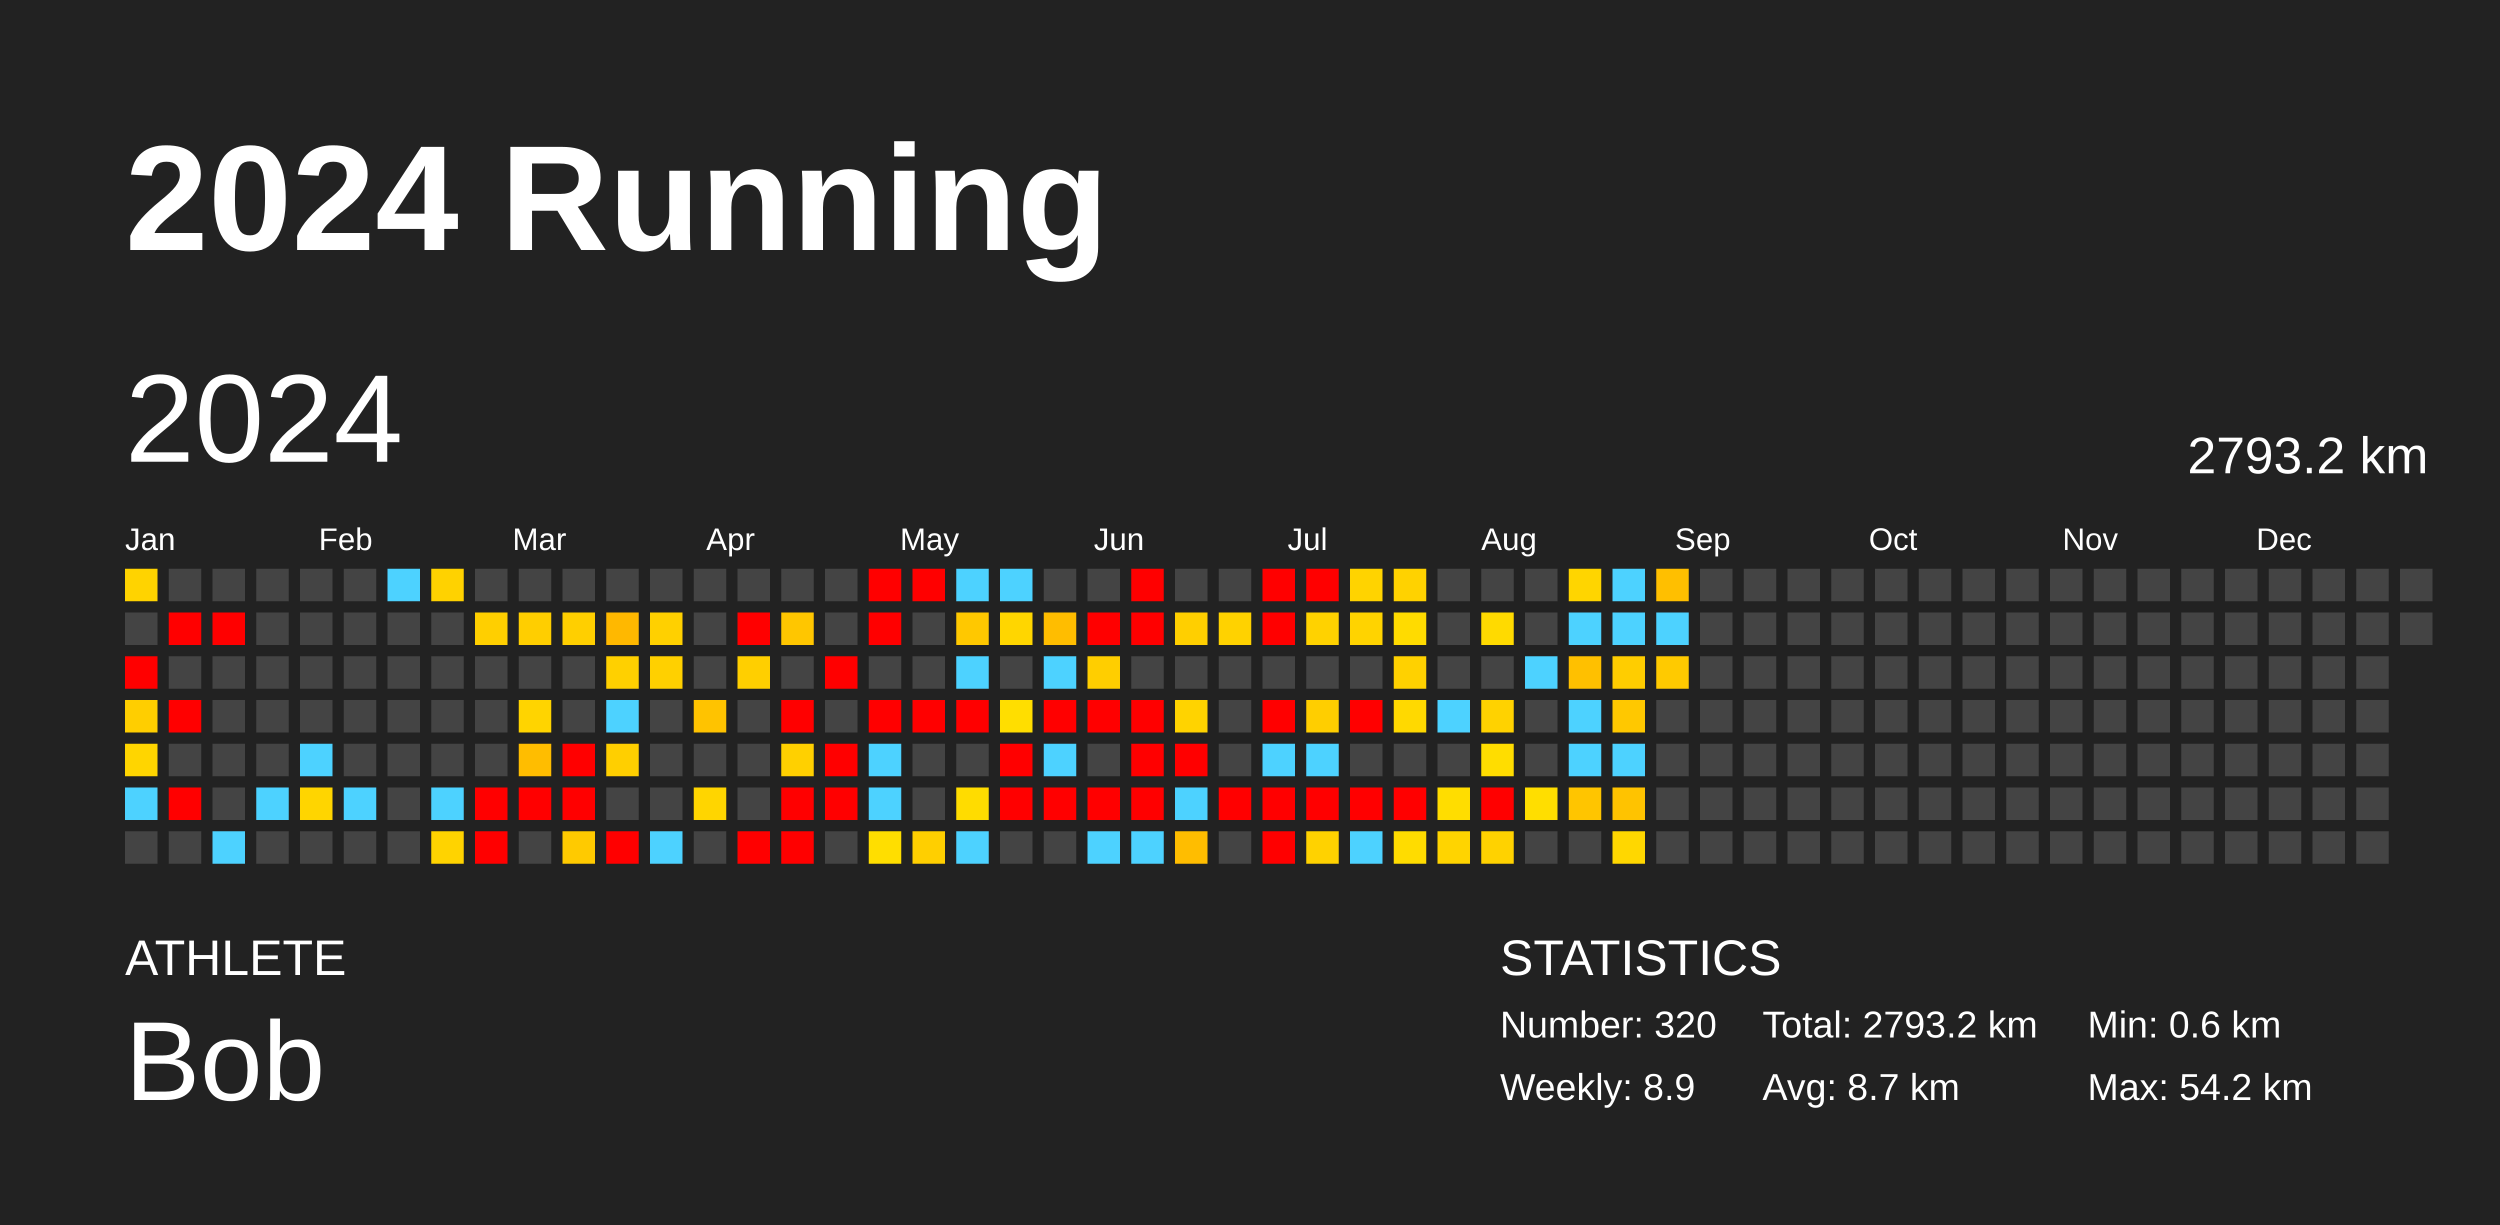
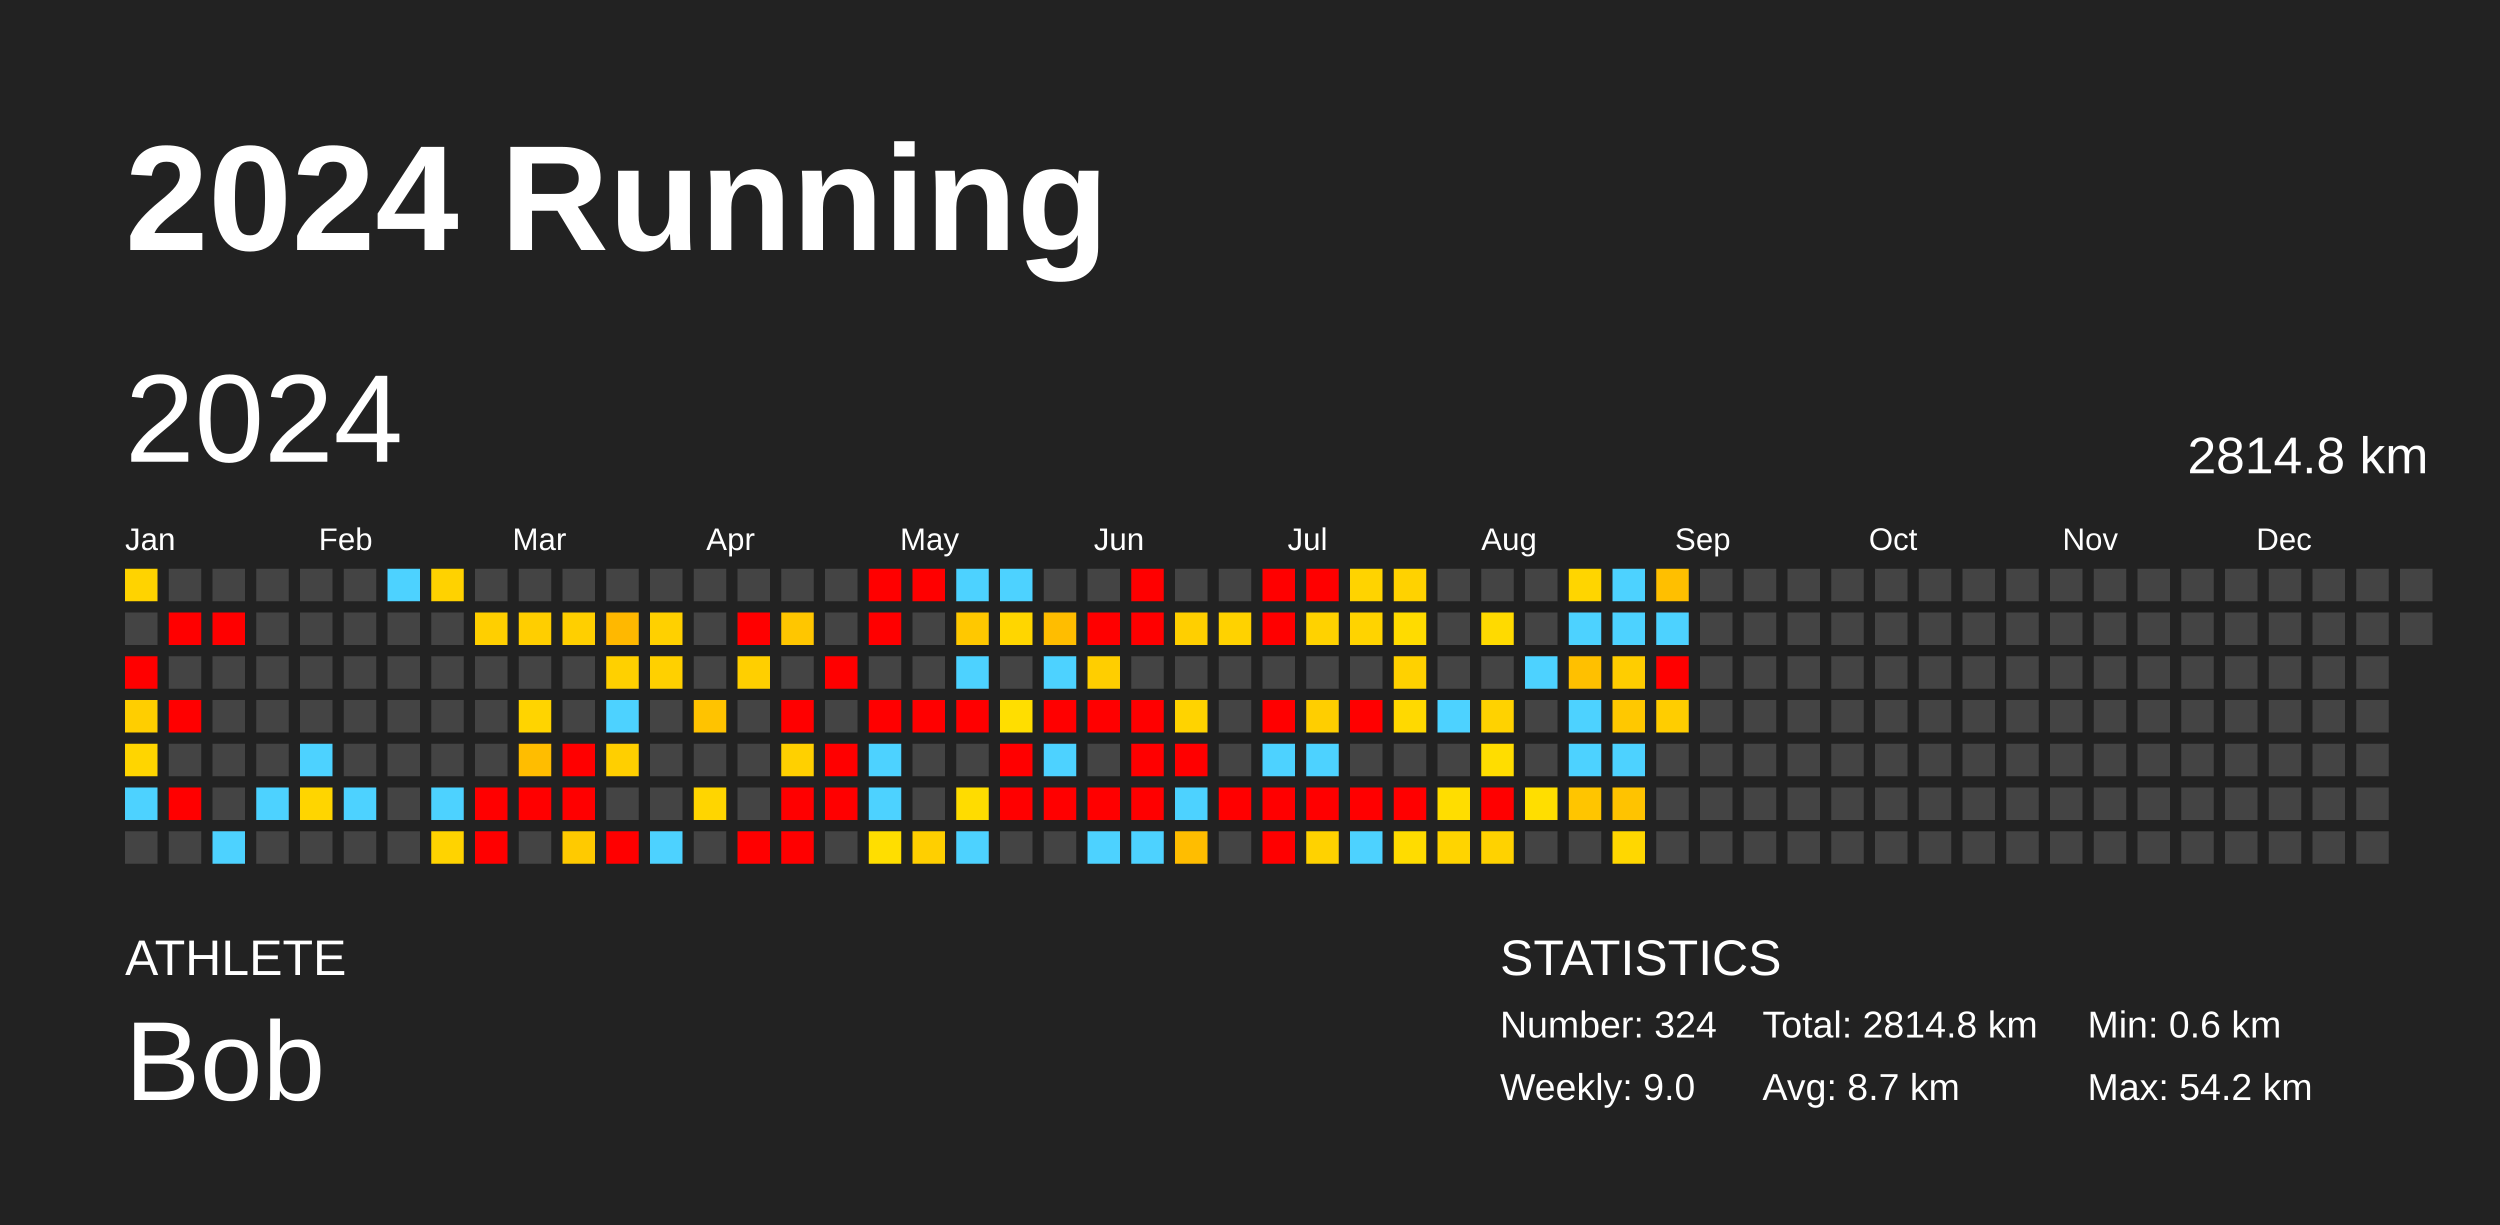
<svg xmlns="http://www.w3.org/2000/svg" baseProfile="full" height="98mm" version="1.1" viewBox="0,0,200,98" width="200mm">
  <defs />
  <rect fill="#222222" height="98" width="200" x="0" y="0" />
  <text fill="#FFFFFF" style="font-size:12px; font-family:Arial; font-weight:bold;" x="10" y="20">2024 Running</text>
  <text fill="#FFFFFF" style="font-size:4px; font-family:Arial" x="10" y="78">ATHLETE</text>
  <text fill="#FFFFFF" style="font-size:9px; font-family:Arial" x="10" y="88">Bob</text>
  <text fill="#FFFFFF" style="font-size:4px; font-family:Arial" x="120" y="78">STATISTICS</text>
-   <text fill="#FFFFFF" style="font-size:3px; font-family:Arial" x="120" y="83">Number: 320</text>
-   <text fill="#FFFFFF" style="font-size:3px; font-family:Arial" x="120" y="88">Weekly: 8.9</text>
-   <text fill="#FFFFFF" style="font-size:3px; font-family:Arial" x="141" y="83">Total: 2793.2 km</text>
+   <text fill="#FFFFFF" style="font-size:3px; font-family:Arial" x="120" y="83">Number: 324</text>
+   <text fill="#FFFFFF" style="font-size:3px; font-family:Arial" x="120" y="88">Weekly: 9.0</text>
+   <text fill="#FFFFFF" style="font-size:3px; font-family:Arial" x="141" y="83">Total: 2814.8 km</text>
  <text fill="#FFFFFF" style="font-size:3px; font-family:Arial" x="141" y="88">Avg: 8.7 km</text>
  <text fill="#FFFFFF" style="font-size:3px; font-family:Arial" x="167" y="83">Min: 0.6 km</text>
  <text fill="#FFFFFF" style="font-size:3px; font-family:Arial" x="167" y="88">Max: 54.2 km</text>
  <text dominant-baseline="hanging" fill="#FFFFFF" style="font-size:10.0px; font-family:Arial;" x="10" y="30">2024</text>
-   <text dominant-baseline="hanging" fill="#FFFFFF" style="font-size:4.125px; font-family:Arial;" x="175" y="35">2793.2 km</text>
+   <text dominant-baseline="hanging" fill="#FFFFFF" style="font-size:4.125px; font-family:Arial;" x="175" y="35">2814.8 km</text>
  <text fill="#FFFFFF" style="font-size:2.5px; font-family:Arial" x="10.0" y="44">Jan</text>
  <text fill="#FFFFFF" style="font-size:2.5px; font-family:Arial" x="25.5" y="44">Feb</text>
  <text fill="#FFFFFF" style="font-size:2.5px; font-family:Arial" x="41.0" y="44">Mar</text>
  <text fill="#FFFFFF" style="font-size:2.5px; font-family:Arial" x="56.5" y="44">Apr</text>
  <text fill="#FFFFFF" style="font-size:2.5px; font-family:Arial" x="72.0" y="44">May</text>
  <text fill="#FFFFFF" style="font-size:2.5px; font-family:Arial" x="87.5" y="44">Jun</text>
  <text fill="#FFFFFF" style="font-size:2.5px; font-family:Arial" x="103.0" y="44">Jul</text>
  <text fill="#FFFFFF" style="font-size:2.5px; font-family:Arial" x="118.5" y="44">Aug</text>
  <text fill="#FFFFFF" style="font-size:2.5px; font-family:Arial" x="134.0" y="44">Sep</text>
  <text fill="#FFFFFF" style="font-size:2.5px; font-family:Arial" x="149.5" y="44">Oct</text>
  <text fill="#FFFFFF" style="font-size:2.5px; font-family:Arial" x="165.0" y="44">Nov</text>
  <text fill="#FFFFFF" style="font-size:2.5px; font-family:Arial" x="180.5" y="44">Dec</text>
  <rect fill="#ffd300" height="2.6" width="2.6" x="10.0" y="45.5" />
  <rect fill="#444444" height="2.6" width="2.6" x="10.0" y="49.0" />
  <rect fill="red" height="2.6" width="2.6" x="10.0" y="52.5" />
  <rect fill="#ffce00" height="2.6" width="2.6" x="10.0" y="56.0" />
  <rect fill="#ffd500" height="2.6" width="2.6" x="10.0" y="59.5" />
  <rect fill="#4dd2ff" height="2.6" width="2.6" x="10.0" y="63.0" />
  <rect fill="#444444" height="2.6" width="2.6" x="10.0" y="66.5" />
  <rect fill="#444444" height="2.6" width="2.6" x="13.5" y="45.5" />
  <rect fill="red" height="2.6" width="2.6" x="13.5" y="49.0" />
  <rect fill="#444444" height="2.6" width="2.6" x="13.5" y="52.5" />
  <rect fill="red" height="2.6" width="2.6" x="13.5" y="56.0" />
  <rect fill="#444444" height="2.6" width="2.6" x="13.5" y="59.5" />
  <rect fill="red" height="2.6" width="2.6" x="13.5" y="63.0" />
  <rect fill="#444444" height="2.6" width="2.6" x="13.5" y="66.5" />
  <rect fill="#444444" height="2.6" width="2.6" x="17.0" y="45.5" />
  <rect fill="red" height="2.6" width="2.6" x="17.0" y="49.0" />
  <rect fill="#444444" height="2.6" width="2.6" x="17.0" y="52.5" />
  <rect fill="#444444" height="2.6" width="2.6" x="17.0" y="56.0" />
  <rect fill="#444444" height="2.6" width="2.6" x="17.0" y="59.5" />
  <rect fill="#444444" height="2.6" width="2.6" x="17.0" y="63.0" />
  <rect fill="#4dd2ff" height="2.6" width="2.6" x="17.0" y="66.5" />
  <rect fill="#444444" height="2.6" width="2.6" x="20.5" y="45.5" />
  <rect fill="#444444" height="2.6" width="2.6" x="20.5" y="49.0" />
  <rect fill="#444444" height="2.6" width="2.6" x="20.5" y="52.5" />
  <rect fill="#444444" height="2.6" width="2.6" x="20.5" y="56.0" />
  <rect fill="#444444" height="2.6" width="2.6" x="20.5" y="59.5" />
  <rect fill="#4dd2ff" height="2.6" width="2.6" x="20.5" y="63.0" />
  <rect fill="#444444" height="2.6" width="2.6" x="20.5" y="66.5" />
  <rect fill="#444444" height="2.6" width="2.6" x="24.0" y="45.5" />
  <rect fill="#444444" height="2.6" width="2.6" x="24.0" y="49.0" />
  <rect fill="#444444" height="2.6" width="2.6" x="24.0" y="52.5" />
  <rect fill="#444444" height="2.6" width="2.6" x="24.0" y="56.0" />
  <rect fill="#4dd2ff" height="2.6" width="2.6" x="24.0" y="59.5" />
  <rect fill="#ffd500" height="2.6" width="2.6" x="24.0" y="63.0" />
  <rect fill="#444444" height="2.6" width="2.6" x="24.0" y="66.5" />
  <rect fill="#444444" height="2.6" width="2.6" x="27.5" y="45.5" />
  <rect fill="#444444" height="2.6" width="2.6" x="27.5" y="49.0" />
  <rect fill="#444444" height="2.6" width="2.6" x="27.5" y="52.5" />
  <rect fill="#444444" height="2.6" width="2.6" x="27.5" y="56.0" />
  <rect fill="#444444" height="2.6" width="2.6" x="27.5" y="59.5" />
  <rect fill="#4dd2ff" height="2.6" width="2.6" x="27.5" y="63.0" />
  <rect fill="#444444" height="2.6" width="2.6" x="27.5" y="66.5" />
  <rect fill="#4dd2ff" height="2.6" width="2.6" x="31.0" y="45.5" />
  <rect fill="#444444" height="2.6" width="2.6" x="31.0" y="49.0" />
  <rect fill="#444444" height="2.6" width="2.6" x="31.0" y="52.5" />
  <rect fill="#444444" height="2.6" width="2.6" x="31.0" y="56.0" />
  <rect fill="#444444" height="2.6" width="2.6" x="31.0" y="59.5" />
  <rect fill="#444444" height="2.6" width="2.6" x="31.0" y="63.0" />
  <rect fill="#444444" height="2.6" width="2.6" x="31.0" y="66.5" />
  <rect fill="#ffd200" height="2.6" width="2.6" x="34.5" y="45.5" />
  <rect fill="#444444" height="2.6" width="2.6" x="34.5" y="49.0" />
  <rect fill="#444444" height="2.6" width="2.6" x="34.5" y="52.5" />
  <rect fill="#444444" height="2.6" width="2.6" x="34.5" y="56.0" />
  <rect fill="#444444" height="2.6" width="2.6" x="34.5" y="59.5" />
  <rect fill="#4dd2ff" height="2.6" width="2.6" x="34.5" y="63.0" />
  <rect fill="#ffd300" height="2.6" width="2.6" x="34.5" y="66.5" />
  <rect fill="#444444" height="2.6" width="2.6" x="38.0" y="45.5" />
  <rect fill="#ffcf00" height="2.6" width="2.6" x="38.0" y="49.0" />
  <rect fill="#444444" height="2.6" width="2.6" x="38.0" y="52.5" />
  <rect fill="#444444" height="2.6" width="2.6" x="38.0" y="56.0" />
  <rect fill="#444444" height="2.6" width="2.6" x="38.0" y="59.5" />
  <rect fill="red" height="2.6" width="2.6" x="38.0" y="63.0" />
  <rect fill="red" height="2.6" width="2.6" x="38.0" y="66.5" />
  <rect fill="#444444" height="2.6" width="2.6" x="41.5" y="45.5" />
  <rect fill="#ffce00" height="2.6" width="2.6" x="41.5" y="49.0" />
  <rect fill="#444444" height="2.6" width="2.6" x="41.5" y="52.5" />
  <rect fill="#ffd400" height="2.6" width="2.6" x="41.5" y="56.0" />
  <rect fill="#ffbd00" height="2.6" width="2.6" x="41.5" y="59.5" />
  <rect fill="red" height="2.6" width="2.6" x="41.5" y="63.0" />
  <rect fill="#444444" height="2.6" width="2.6" x="41.5" y="66.5" />
  <rect fill="#444444" height="2.6" width="2.6" x="45.0" y="45.5" />
  <rect fill="#ffcf00" height="2.6" width="2.6" x="45.0" y="49.0" />
  <rect fill="#444444" height="2.6" width="2.6" x="45.0" y="52.5" />
  <rect fill="#444444" height="2.6" width="2.6" x="45.0" y="56.0" />
  <rect fill="red" height="2.6" width="2.6" x="45.0" y="59.5" />
  <rect fill="red" height="2.6" width="2.6" x="45.0" y="63.0" />
  <rect fill="#ffca00" height="2.6" width="2.6" x="45.0" y="66.5" />
  <rect fill="#444444" height="2.6" width="2.6" x="48.5" y="45.5" />
  <rect fill="#ffb800" height="2.6" width="2.6" x="48.5" y="49.0" />
  <rect fill="#ffd000" height="2.6" width="2.6" x="48.5" y="52.5" />
  <rect fill="#4dd2ff" height="2.6" width="2.6" x="48.5" y="56.0" />
  <rect fill="#ffcf00" height="2.6" width="2.6" x="48.5" y="59.5" />
  <rect fill="#444444" height="2.6" width="2.6" x="48.5" y="63.0" />
  <rect fill="red" height="2.6" width="2.6" x="48.5" y="66.5" />
  <rect fill="#444444" height="2.6" width="2.6" x="52.0" y="45.5" />
  <rect fill="#ffd000" height="2.6" width="2.6" x="52.0" y="49.0" />
  <rect fill="#ffd000" height="2.6" width="2.6" x="52.0" y="52.5" />
  <rect fill="#444444" height="2.6" width="2.6" x="52.0" y="56.0" />
  <rect fill="#444444" height="2.6" width="2.6" x="52.0" y="59.5" />
  <rect fill="#444444" height="2.6" width="2.6" x="52.0" y="63.0" />
  <rect fill="#4dd2ff" height="2.6" width="2.6" x="52.0" y="66.5" />
  <rect fill="#444444" height="2.6" width="2.6" x="55.5" y="45.5" />
  <rect fill="#444444" height="2.6" width="2.6" x="55.5" y="49.0" />
  <rect fill="#444444" height="2.6" width="2.6" x="55.5" y="52.5" />
  <rect fill="#ffc300" height="2.6" width="2.6" x="55.5" y="56.0" />
  <rect fill="#444444" height="2.6" width="2.6" x="55.5" y="59.5" />
  <rect fill="#ffd500" height="2.6" width="2.6" x="55.5" y="63.0" />
  <rect fill="#444444" height="2.6" width="2.6" x="55.5" y="66.5" />
  <rect fill="#444444" height="2.6" width="2.6" x="59.0" y="45.5" />
  <rect fill="red" height="2.6" width="2.6" x="59.0" y="49.0" />
  <rect fill="#ffcf00" height="2.6" width="2.6" x="59.0" y="52.5" />
  <rect fill="#444444" height="2.6" width="2.6" x="59.0" y="56.0" />
  <rect fill="#444444" height="2.6" width="2.6" x="59.0" y="59.5" />
  <rect fill="#444444" height="2.6" width="2.6" x="59.0" y="63.0" />
  <rect fill="red" height="2.6" width="2.6" x="59.0" y="66.5" />
  <rect fill="#444444" height="2.6" width="2.6" x="62.5" y="45.5" />
  <rect fill="#ffc600" height="2.6" width="2.6" x="62.5" y="49.0" />
  <rect fill="#444444" height="2.6" width="2.6" x="62.5" y="52.5" />
  <rect fill="red" height="2.6" width="2.6" x="62.5" y="56.0" />
  <rect fill="#ffd000" height="2.6" width="2.6" x="62.5" y="59.5" />
  <rect fill="red" height="2.6" width="2.6" x="62.5" y="63.0" />
  <rect fill="red" height="2.6" width="2.6" x="62.5" y="66.5" />
  <rect fill="#444444" height="2.6" width="2.6" x="66.0" y="45.5" />
  <rect fill="#444444" height="2.6" width="2.6" x="66.0" y="49.0" />
  <rect fill="red" height="2.6" width="2.6" x="66.0" y="52.5" />
  <rect fill="#444444" height="2.6" width="2.6" x="66.0" y="56.0" />
  <rect fill="red" height="2.6" width="2.6" x="66.0" y="59.5" />
  <rect fill="red" height="2.6" width="2.6" x="66.0" y="63.0" />
  <rect fill="#444444" height="2.6" width="2.6" x="66.0" y="66.5" />
  <rect fill="red" height="2.6" width="2.6" x="69.5" y="45.5" />
  <rect fill="red" height="2.6" width="2.6" x="69.5" y="49.0" />
  <rect fill="#444444" height="2.6" width="2.6" x="69.5" y="52.5" />
  <rect fill="red" height="2.6" width="2.6" x="69.5" y="56.0" />
  <rect fill="#4dd2ff" height="2.6" width="2.6" x="69.5" y="59.5" />
  <rect fill="#4dd2ff" height="2.6" width="2.6" x="69.5" y="63.0" />
  <rect fill="#ffde00" height="2.6" width="2.6" x="69.5" y="66.5" />
  <rect fill="red" height="2.6" width="2.6" x="73.0" y="45.5" />
  <rect fill="#444444" height="2.6" width="2.6" x="73.0" y="49.0" />
  <rect fill="#444444" height="2.6" width="2.6" x="73.0" y="52.5" />
  <rect fill="red" height="2.6" width="2.6" x="73.0" y="56.0" />
  <rect fill="#444444" height="2.6" width="2.6" x="73.0" y="59.5" />
  <rect fill="#444444" height="2.6" width="2.6" x="73.0" y="63.0" />
  <rect fill="#ffcf00" height="2.6" width="2.6" x="73.0" y="66.5" />
  <rect fill="#4dd2ff" height="2.6" width="2.6" x="76.5" y="45.5" />
  <rect fill="#ffc800" height="2.6" width="2.6" x="76.5" y="49.0" />
  <rect fill="#4dd2ff" height="2.6" width="2.6" x="76.5" y="52.5" />
  <rect fill="red" height="2.6" width="2.6" x="76.5" y="56.0" />
  <rect fill="#444444" height="2.6" width="2.6" x="76.5" y="59.5" />
  <rect fill="#ffdc00" height="2.6" width="2.6" x="76.5" y="63.0" />
  <rect fill="#4dd2ff" height="2.6" width="2.6" x="76.5" y="66.5" />
  <rect fill="#4dd2ff" height="2.6" width="2.6" x="80.0" y="45.5" />
  <rect fill="#ffd600" height="2.6" width="2.6" x="80.0" y="49.0" />
  <rect fill="#444444" height="2.6" width="2.6" x="80.0" y="52.5" />
  <rect fill="#ffde00" height="2.6" width="2.6" x="80.0" y="56.0" />
  <rect fill="red" height="2.6" width="2.6" x="80.0" y="59.5" />
  <rect fill="red" height="2.6" width="2.6" x="80.0" y="63.0" />
  <rect fill="#444444" height="2.6" width="2.6" x="80.0" y="66.5" />
  <rect fill="#444444" height="2.6" width="2.6" x="83.5" y="45.5" />
  <rect fill="#ffbd00" height="2.6" width="2.6" x="83.5" y="49.0" />
  <rect fill="#4dd2ff" height="2.6" width="2.6" x="83.5" y="52.5" />
  <rect fill="red" height="2.6" width="2.6" x="83.5" y="56.0" />
  <rect fill="#4dd2ff" height="2.6" width="2.6" x="83.5" y="59.5" />
  <rect fill="red" height="2.6" width="2.6" x="83.5" y="63.0" />
  <rect fill="#444444" height="2.6" width="2.6" x="83.5" y="66.5" />
  <rect fill="#444444" height="2.6" width="2.6" x="87.0" y="45.5" />
  <rect fill="red" height="2.6" width="2.6" x="87.0" y="49.0" />
  <rect fill="#ffce00" height="2.6" width="2.6" x="87.0" y="52.5" />
  <rect fill="red" height="2.6" width="2.6" x="87.0" y="56.0" />
  <rect fill="#444444" height="2.6" width="2.6" x="87.0" y="59.5" />
  <rect fill="red" height="2.6" width="2.6" x="87.0" y="63.0" />
  <rect fill="#4dd2ff" height="2.6" width="2.6" x="87.0" y="66.5" />
  <rect fill="red" height="2.6" width="2.6" x="90.5" y="45.5" />
  <rect fill="red" height="2.6" width="2.6" x="90.5" y="49.0" />
  <rect fill="#444444" height="2.6" width="2.6" x="90.5" y="52.5" />
  <rect fill="red" height="2.6" width="2.6" x="90.5" y="56.0" />
  <rect fill="red" height="2.6" width="2.6" x="90.5" y="59.5" />
  <rect fill="red" height="2.6" width="2.6" x="90.5" y="63.0" />
  <rect fill="#4dd2ff" height="2.6" width="2.6" x="90.5" y="66.5" />
  <rect fill="#444444" height="2.6" width="2.6" x="94.0" y="45.5" />
  <rect fill="#ffcf00" height="2.6" width="2.6" x="94.0" y="49.0" />
  <rect fill="#444444" height="2.6" width="2.6" x="94.0" y="52.5" />
  <rect fill="#ffd300" height="2.6" width="2.6" x="94.0" y="56.0" />
  <rect fill="red" height="2.6" width="2.6" x="94.0" y="59.5" />
  <rect fill="#4dd2ff" height="2.6" width="2.6" x="94.0" y="63.0" />
  <rect fill="#ffbd00" height="2.6" width="2.6" x="94.0" y="66.5" />
  <rect fill="#444444" height="2.6" width="2.6" x="97.5" y="45.5" />
  <rect fill="#ffd200" height="2.6" width="2.6" x="97.5" y="49.0" />
  <rect fill="#444444" height="2.6" width="2.6" x="97.5" y="52.5" />
  <rect fill="#444444" height="2.6" width="2.6" x="97.5" y="56.0" />
  <rect fill="#444444" height="2.6" width="2.6" x="97.5" y="59.5" />
  <rect fill="red" height="2.6" width="2.6" x="97.5" y="63.0" />
  <rect fill="#444444" height="2.6" width="2.6" x="97.5" y="66.5" />
  <rect fill="red" height="2.6" width="2.6" x="101.0" y="45.5" />
  <rect fill="red" height="2.6" width="2.6" x="101.0" y="49.0" />
  <rect fill="#444444" height="2.6" width="2.6" x="101.0" y="52.5" />
  <rect fill="red" height="2.6" width="2.6" x="101.0" y="56.0" />
  <rect fill="#4dd2ff" height="2.6" width="2.6" x="101.0" y="59.5" />
  <rect fill="red" height="2.6" width="2.6" x="101.0" y="63.0" />
  <rect fill="red" height="2.6" width="2.6" x="101.0" y="66.5" />
  <rect fill="red" height="2.6" width="2.6" x="104.5" y="45.5" />
  <rect fill="#ffd200" height="2.6" width="2.6" x="104.5" y="49.0" />
  <rect fill="#444444" height="2.6" width="2.6" x="104.5" y="52.5" />
  <rect fill="#ffce00" height="2.6" width="2.6" x="104.5" y="56.0" />
  <rect fill="#4dd2ff" height="2.6" width="2.6" x="104.5" y="59.5" />
  <rect fill="red" height="2.6" width="2.6" x="104.5" y="63.0" />
  <rect fill="#ffd200" height="2.6" width="2.6" x="104.5" y="66.5" />
  <rect fill="#ffd300" height="2.6" width="2.6" x="108.0" y="45.5" />
  <rect fill="#ffd300" height="2.6" width="2.6" x="108.0" y="49.0" />
  <rect fill="#444444" height="2.6" width="2.6" x="108.0" y="52.5" />
  <rect fill="red" height="2.6" width="2.6" x="108.0" y="56.0" />
  <rect fill="#444444" height="2.6" width="2.6" x="108.0" y="59.5" />
  <rect fill="red" height="2.6" width="2.6" x="108.0" y="63.0" />
  <rect fill="#4dd2ff" height="2.6" width="2.6" x="108.0" y="66.5" />
  <rect fill="#ffd200" height="2.6" width="2.6" x="111.5" y="45.5" />
  <rect fill="#ffdb00" height="2.6" width="2.6" x="111.5" y="49.0" />
  <rect fill="#ffd100" height="2.6" width="2.6" x="111.5" y="52.5" />
  <rect fill="#ffd900" height="2.6" width="2.6" x="111.5" y="56.0" />
  <rect fill="#444444" height="2.6" width="2.6" x="111.5" y="59.5" />
  <rect fill="red" height="2.6" width="2.6" x="111.5" y="63.0" />
  <rect fill="#ffdc00" height="2.6" width="2.6" x="111.5" y="66.5" />
  <rect fill="#444444" height="2.6" width="2.6" x="115.0" y="45.5" />
  <rect fill="#444444" height="2.6" width="2.6" x="115.0" y="49.0" />
  <rect fill="#444444" height="2.6" width="2.6" x="115.0" y="52.5" />
  <rect fill="#4dd2ff" height="2.6" width="2.6" x="115.0" y="56.0" />
  <rect fill="#444444" height="2.6" width="2.6" x="115.0" y="59.5" />
  <rect fill="#ffdd00" height="2.6" width="2.6" x="115.0" y="63.0" />
  <rect fill="#ffd400" height="2.6" width="2.6" x="115.0" y="66.5" />
  <rect fill="#444444" height="2.6" width="2.6" x="118.5" y="45.5" />
  <rect fill="#ffda00" height="2.6" width="2.6" x="118.5" y="49.0" />
  <rect fill="#444444" height="2.6" width="2.6" x="118.5" y="52.5" />
  <rect fill="#ffd200" height="2.6" width="2.6" x="118.5" y="56.0" />
  <rect fill="#ffdd00" height="2.6" width="2.6" x="118.5" y="59.5" />
  <rect fill="red" height="2.6" width="2.6" x="118.5" y="63.0" />
  <rect fill="#ffd200" height="2.6" width="2.6" x="118.5" y="66.5" />
  <rect fill="#444444" height="2.6" width="2.6" x="122.0" y="45.5" />
  <rect fill="#444444" height="2.6" width="2.6" x="122.0" y="49.0" />
  <rect fill="#4dd2ff" height="2.6" width="2.6" x="122.0" y="52.5" />
  <rect fill="#444444" height="2.6" width="2.6" x="122.0" y="56.0" />
  <rect fill="#444444" height="2.6" width="2.6" x="122.0" y="59.5" />
  <rect fill="#ffde00" height="2.6" width="2.6" x="122.0" y="63.0" />
  <rect fill="#444444" height="2.6" width="2.6" x="122.0" y="66.5" />
  <rect fill="#ffd500" height="2.6" width="2.6" x="125.5" y="45.5" />
  <rect fill="#4dd2ff" height="2.6" width="2.6" x="125.5" y="49.0" />
  <rect fill="#ffc000" height="2.6" width="2.6" x="125.5" y="52.5" />
  <rect fill="#4dd2ff" height="2.6" width="2.6" x="125.5" y="56.0" />
  <rect fill="#4dd2ff" height="2.6" width="2.6" x="125.5" y="59.5" />
  <rect fill="#ffc500" height="2.6" width="2.6" x="125.5" y="63.0" />
  <rect fill="#444444" height="2.6" width="2.6" x="125.5" y="66.5" />
  <rect fill="#4dd2ff" height="2.6" width="2.6" x="129.0" y="45.5" />
  <rect fill="#4dd2ff" height="2.6" width="2.6" x="129.0" y="49.0" />
  <rect fill="#ffcd00" height="2.6" width="2.6" x="129.0" y="52.5" />
  <rect fill="#ffc800" height="2.6" width="2.6" x="129.0" y="56.0" />
  <rect fill="#4dd2ff" height="2.6" width="2.6" x="129.0" y="59.5" />
  <rect fill="#ffc300" height="2.6" width="2.6" x="129.0" y="63.0" />
  <rect fill="#ffd700" height="2.6" width="2.6" x="129.0" y="66.5" />
  <rect fill="#ffbf00" height="2.6" width="2.6" x="132.5" y="45.5" />
  <rect fill="#4dd2ff" height="2.6" width="2.6" x="132.5" y="49.0" />
-   <rect fill="#ffca00" height="2.6" width="2.6" x="132.5" y="52.5" />
-   <rect fill="#444444" height="2.6" width="2.6" x="132.5" y="56.0" />
+   <rect fill="red" height="2.6" width="2.6" x="132.5" y="52.5" />
+   <rect fill="#ffcd00" height="2.6" width="2.6" x="132.5" y="56.0" />
  <rect fill="#444444" height="2.6" width="2.6" x="132.5" y="59.5" />
  <rect fill="#444444" height="2.6" width="2.6" x="132.5" y="63.0" />
  <rect fill="#444444" height="2.6" width="2.6" x="132.5" y="66.5" />
  <rect fill="#444444" height="2.6" width="2.6" x="136.0" y="45.5" />
  <rect fill="#444444" height="2.6" width="2.6" x="136.0" y="49.0" />
  <rect fill="#444444" height="2.6" width="2.6" x="136.0" y="52.5" />
  <rect fill="#444444" height="2.6" width="2.6" x="136.0" y="56.0" />
  <rect fill="#444444" height="2.6" width="2.6" x="136.0" y="59.5" />
  <rect fill="#444444" height="2.6" width="2.6" x="136.0" y="63.0" />
  <rect fill="#444444" height="2.6" width="2.6" x="136.0" y="66.5" />
  <rect fill="#444444" height="2.6" width="2.6" x="139.5" y="45.5" />
  <rect fill="#444444" height="2.6" width="2.6" x="139.5" y="49.0" />
  <rect fill="#444444" height="2.6" width="2.6" x="139.5" y="52.5" />
  <rect fill="#444444" height="2.6" width="2.6" x="139.5" y="56.0" />
  <rect fill="#444444" height="2.6" width="2.6" x="139.5" y="59.5" />
  <rect fill="#444444" height="2.6" width="2.6" x="139.5" y="63.0" />
  <rect fill="#444444" height="2.6" width="2.6" x="139.5" y="66.5" />
  <rect fill="#444444" height="2.6" width="2.6" x="143.0" y="45.5" />
  <rect fill="#444444" height="2.6" width="2.6" x="143.0" y="49.0" />
  <rect fill="#444444" height="2.6" width="2.6" x="143.0" y="52.5" />
  <rect fill="#444444" height="2.6" width="2.6" x="143.0" y="56.0" />
  <rect fill="#444444" height="2.6" width="2.6" x="143.0" y="59.5" />
  <rect fill="#444444" height="2.6" width="2.6" x="143.0" y="63.0" />
  <rect fill="#444444" height="2.6" width="2.6" x="143.0" y="66.5" />
  <rect fill="#444444" height="2.6" width="2.6" x="146.5" y="45.5" />
  <rect fill="#444444" height="2.6" width="2.6" x="146.5" y="49.0" />
  <rect fill="#444444" height="2.6" width="2.6" x="146.5" y="52.5" />
  <rect fill="#444444" height="2.6" width="2.6" x="146.5" y="56.0" />
  <rect fill="#444444" height="2.6" width="2.6" x="146.5" y="59.5" />
  <rect fill="#444444" height="2.6" width="2.6" x="146.5" y="63.0" />
  <rect fill="#444444" height="2.6" width="2.6" x="146.5" y="66.5" />
  <rect fill="#444444" height="2.6" width="2.6" x="150.0" y="45.5" />
  <rect fill="#444444" height="2.6" width="2.6" x="150.0" y="49.0" />
  <rect fill="#444444" height="2.6" width="2.6" x="150.0" y="52.5" />
  <rect fill="#444444" height="2.6" width="2.6" x="150.0" y="56.0" />
  <rect fill="#444444" height="2.6" width="2.6" x="150.0" y="59.5" />
  <rect fill="#444444" height="2.6" width="2.6" x="150.0" y="63.0" />
  <rect fill="#444444" height="2.6" width="2.6" x="150.0" y="66.5" />
  <rect fill="#444444" height="2.6" width="2.6" x="153.5" y="45.5" />
  <rect fill="#444444" height="2.6" width="2.6" x="153.5" y="49.0" />
  <rect fill="#444444" height="2.6" width="2.6" x="153.5" y="52.5" />
  <rect fill="#444444" height="2.6" width="2.6" x="153.5" y="56.0" />
  <rect fill="#444444" height="2.6" width="2.6" x="153.5" y="59.5" />
  <rect fill="#444444" height="2.6" width="2.6" x="153.5" y="63.0" />
  <rect fill="#444444" height="2.6" width="2.6" x="153.5" y="66.5" />
  <rect fill="#444444" height="2.6" width="2.6" x="157.0" y="45.5" />
  <rect fill="#444444" height="2.6" width="2.6" x="157.0" y="49.0" />
  <rect fill="#444444" height="2.6" width="2.6" x="157.0" y="52.5" />
  <rect fill="#444444" height="2.6" width="2.6" x="157.0" y="56.0" />
  <rect fill="#444444" height="2.6" width="2.6" x="157.0" y="59.5" />
  <rect fill="#444444" height="2.6" width="2.6" x="157.0" y="63.0" />
  <rect fill="#444444" height="2.6" width="2.6" x="157.0" y="66.5" />
  <rect fill="#444444" height="2.6" width="2.6" x="160.5" y="45.5" />
  <rect fill="#444444" height="2.6" width="2.6" x="160.5" y="49.0" />
  <rect fill="#444444" height="2.6" width="2.6" x="160.5" y="52.5" />
  <rect fill="#444444" height="2.6" width="2.6" x="160.5" y="56.0" />
  <rect fill="#444444" height="2.6" width="2.6" x="160.5" y="59.5" />
  <rect fill="#444444" height="2.6" width="2.6" x="160.5" y="63.0" />
  <rect fill="#444444" height="2.6" width="2.6" x="160.5" y="66.5" />
  <rect fill="#444444" height="2.6" width="2.6" x="164.0" y="45.5" />
  <rect fill="#444444" height="2.6" width="2.6" x="164.0" y="49.0" />
  <rect fill="#444444" height="2.6" width="2.6" x="164.0" y="52.5" />
  <rect fill="#444444" height="2.6" width="2.6" x="164.0" y="56.0" />
  <rect fill="#444444" height="2.6" width="2.6" x="164.0" y="59.5" />
  <rect fill="#444444" height="2.6" width="2.6" x="164.0" y="63.0" />
  <rect fill="#444444" height="2.6" width="2.6" x="164.0" y="66.5" />
  <rect fill="#444444" height="2.6" width="2.6" x="167.5" y="45.5" />
  <rect fill="#444444" height="2.6" width="2.6" x="167.5" y="49.0" />
  <rect fill="#444444" height="2.6" width="2.6" x="167.5" y="52.5" />
  <rect fill="#444444" height="2.6" width="2.6" x="167.5" y="56.0" />
  <rect fill="#444444" height="2.6" width="2.6" x="167.5" y="59.5" />
  <rect fill="#444444" height="2.6" width="2.6" x="167.5" y="63.0" />
  <rect fill="#444444" height="2.6" width="2.6" x="167.5" y="66.5" />
  <rect fill="#444444" height="2.6" width="2.6" x="171.0" y="45.5" />
  <rect fill="#444444" height="2.6" width="2.6" x="171.0" y="49.0" />
  <rect fill="#444444" height="2.6" width="2.6" x="171.0" y="52.5" />
  <rect fill="#444444" height="2.6" width="2.6" x="171.0" y="56.0" />
  <rect fill="#444444" height="2.6" width="2.6" x="171.0" y="59.5" />
  <rect fill="#444444" height="2.6" width="2.6" x="171.0" y="63.0" />
  <rect fill="#444444" height="2.6" width="2.6" x="171.0" y="66.5" />
  <rect fill="#444444" height="2.6" width="2.6" x="174.5" y="45.5" />
  <rect fill="#444444" height="2.6" width="2.6" x="174.5" y="49.0" />
  <rect fill="#444444" height="2.6" width="2.6" x="174.5" y="52.5" />
  <rect fill="#444444" height="2.6" width="2.6" x="174.5" y="56.0" />
  <rect fill="#444444" height="2.6" width="2.6" x="174.5" y="59.5" />
  <rect fill="#444444" height="2.6" width="2.6" x="174.5" y="63.0" />
  <rect fill="#444444" height="2.6" width="2.6" x="174.5" y="66.5" />
  <rect fill="#444444" height="2.6" width="2.6" x="178.0" y="45.5" />
  <rect fill="#444444" height="2.6" width="2.6" x="178.0" y="49.0" />
  <rect fill="#444444" height="2.6" width="2.6" x="178.0" y="52.5" />
  <rect fill="#444444" height="2.6" width="2.6" x="178.0" y="56.0" />
  <rect fill="#444444" height="2.6" width="2.6" x="178.0" y="59.5" />
  <rect fill="#444444" height="2.6" width="2.6" x="178.0" y="63.0" />
  <rect fill="#444444" height="2.6" width="2.6" x="178.0" y="66.5" />
  <rect fill="#444444" height="2.6" width="2.6" x="181.5" y="45.5" />
  <rect fill="#444444" height="2.6" width="2.6" x="181.5" y="49.0" />
  <rect fill="#444444" height="2.6" width="2.6" x="181.5" y="52.5" />
  <rect fill="#444444" height="2.6" width="2.6" x="181.5" y="56.0" />
  <rect fill="#444444" height="2.6" width="2.6" x="181.5" y="59.5" />
  <rect fill="#444444" height="2.6" width="2.6" x="181.5" y="63.0" />
  <rect fill="#444444" height="2.6" width="2.6" x="181.5" y="66.5" />
  <rect fill="#444444" height="2.6" width="2.6" x="185.0" y="45.5" />
  <rect fill="#444444" height="2.6" width="2.6" x="185.0" y="49.0" />
  <rect fill="#444444" height="2.6" width="2.6" x="185.0" y="52.5" />
  <rect fill="#444444" height="2.6" width="2.6" x="185.0" y="56.0" />
  <rect fill="#444444" height="2.6" width="2.6" x="185.0" y="59.5" />
  <rect fill="#444444" height="2.6" width="2.6" x="185.0" y="63.0" />
  <rect fill="#444444" height="2.6" width="2.6" x="185.0" y="66.5" />
  <rect fill="#444444" height="2.6" width="2.6" x="188.5" y="45.5" />
  <rect fill="#444444" height="2.6" width="2.6" x="188.5" y="49.0" />
  <rect fill="#444444" height="2.6" width="2.6" x="188.5" y="52.5" />
  <rect fill="#444444" height="2.6" width="2.6" x="188.5" y="56.0" />
  <rect fill="#444444" height="2.6" width="2.6" x="188.5" y="59.5" />
  <rect fill="#444444" height="2.6" width="2.6" x="188.5" y="63.0" />
  <rect fill="#444444" height="2.6" width="2.6" x="188.5" y="66.5" />
  <rect fill="#444444" height="2.6" width="2.6" x="192.0" y="45.5" />
  <rect fill="#444444" height="2.6" width="2.6" x="192.0" y="49.0" />
</svg>
